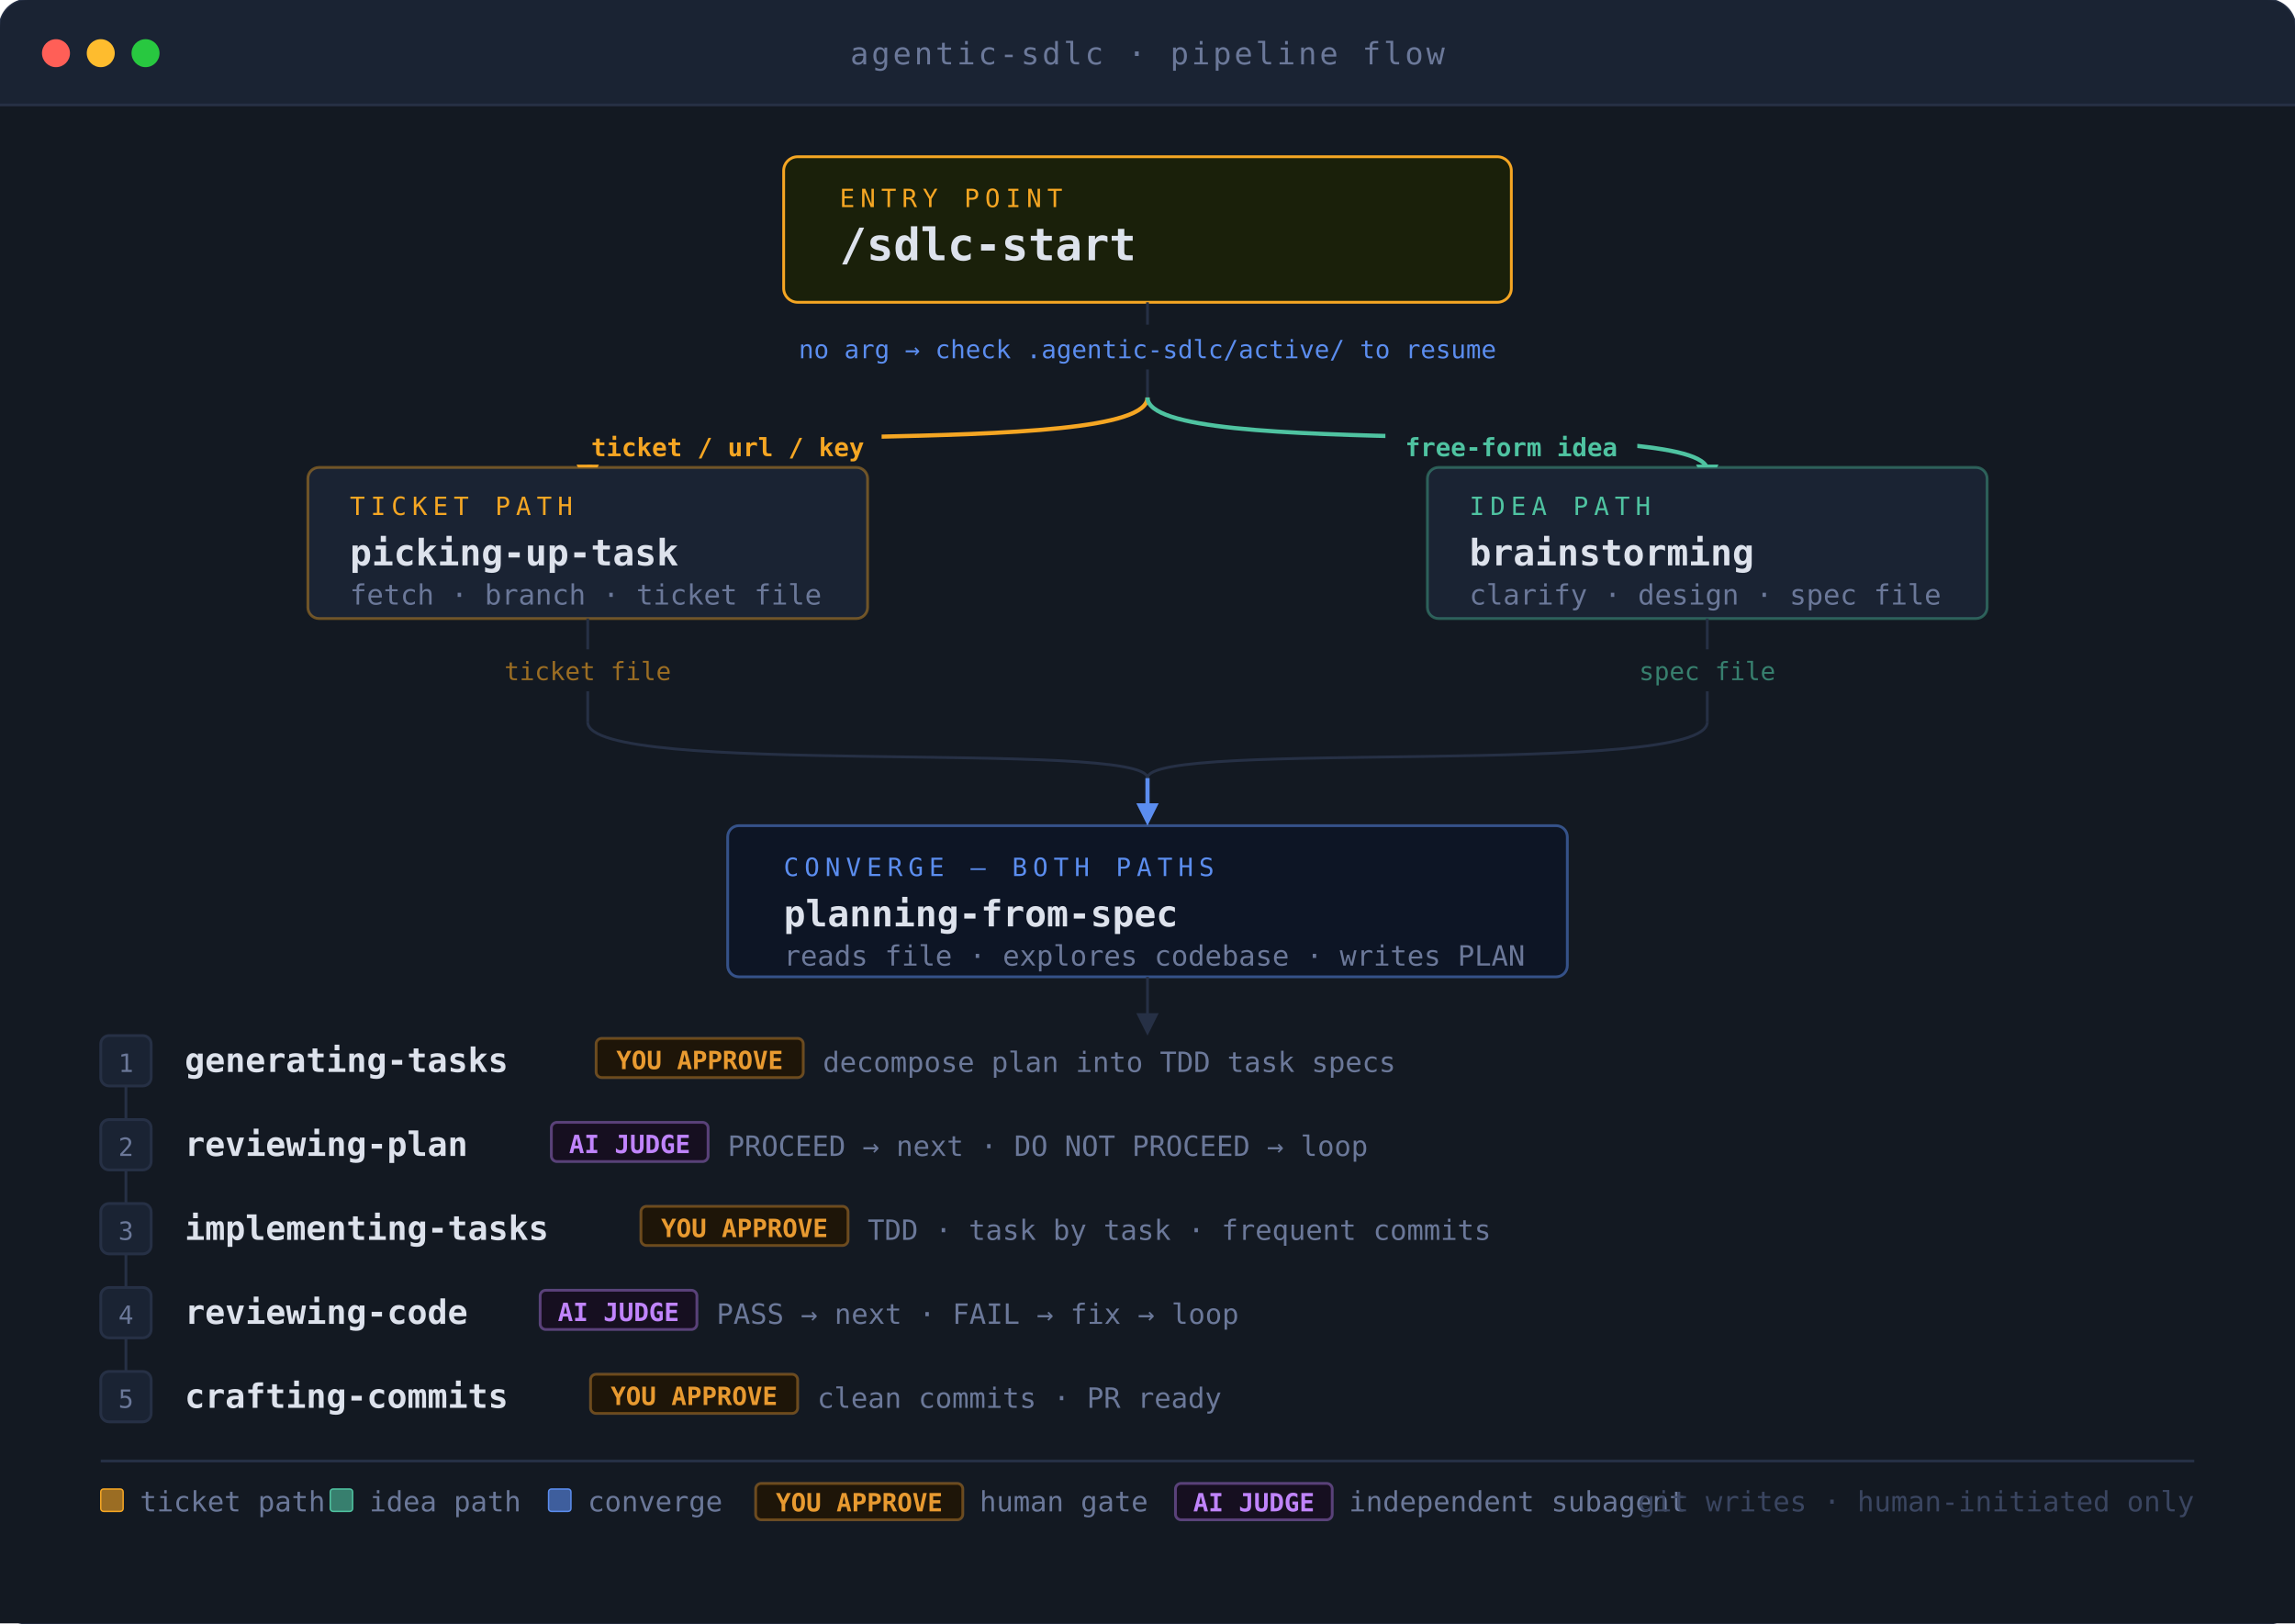
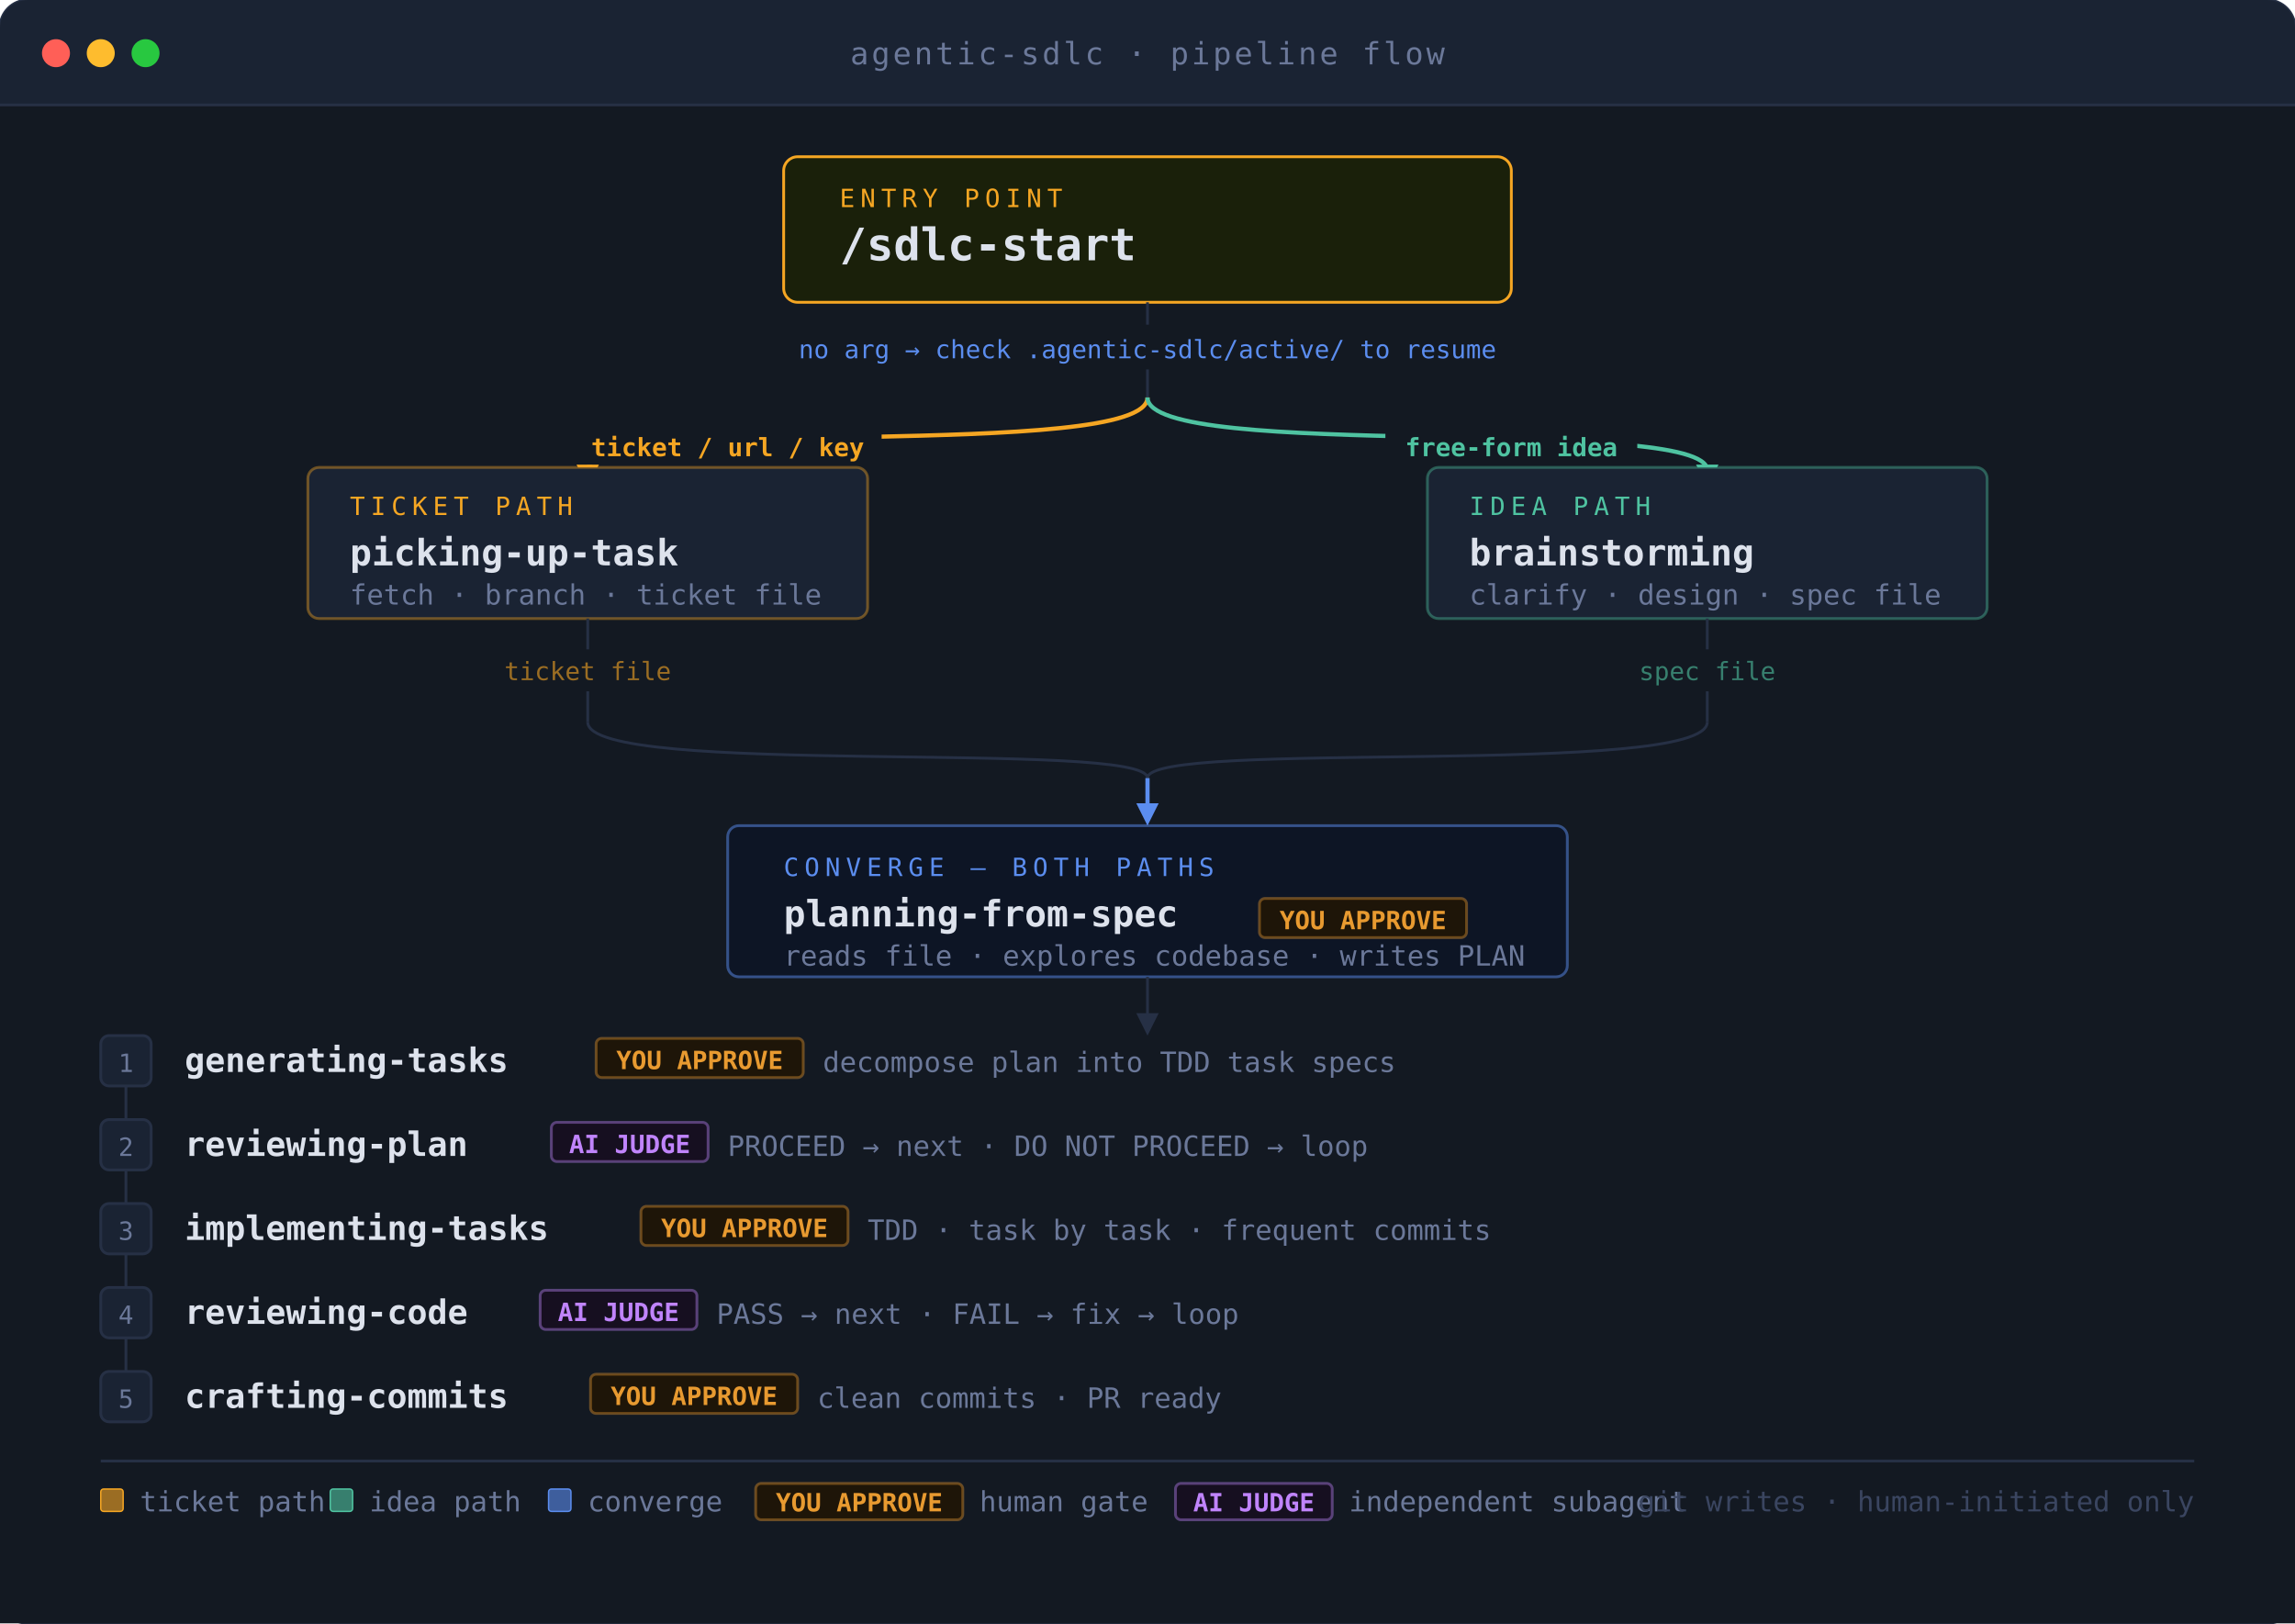
<svg xmlns="http://www.w3.org/2000/svg" viewBox="0 0 820 580" width="820" height="580" font-family="'SF Mono','Fira Code','Cascadia Code',Consolas,monospace">
  <rect width="820" height="580" rx="10" fill="#131922" />
  <rect width="820" height="580" rx="10" fill="none" stroke="#263045" stroke-width="1" />
  <rect width="820" height="38" rx="10" fill="#1A2333" />
  <rect y="28" width="820" height="10" fill="#1A2333" />
  <rect y="37" width="820" height="1" fill="#263045" />
  <circle cx="20" cy="19" r="5" fill="#FF5F57" />
  <circle cx="36" cy="19" r="5" fill="#FEBC2E" />
  <circle cx="52" cy="19" r="5" fill="#28C840" />
  <text x="410" y="23" text-anchor="middle" font-size="11" letter-spacing="1" fill="#6B7899">agentic-sdlc · pipeline flow</text>
  <rect x="0" y="38" width="820" height="542" fill="#131922" />
  <rect x="280" y="56" width="260" height="52" rx="5" fill="#1A200A" stroke="#F5A623" stroke-width="1" />
  <text x="300" y="74" font-size="9" letter-spacing="2" fill="#F5A623">ENTRY POINT</text>
  <text x="300" y="93" font-size="16" font-weight="700" fill="#DDE2EC">/sdlc-start</text>
  <line x1="410" y1="108" x2="410" y2="116" stroke="#263045" stroke-width="1" />
  <rect x="255" y="117" width="310" height="14" rx="2" fill="#131922" />
  <text x="410" y="128" text-anchor="middle" font-size="9" fill="#5B8DEF">no arg → check .agentic-sdlc/active/ to resume</text>
  <line x1="410" y1="132" x2="410" y2="142" stroke="#263045" stroke-width="1" />
  <path d="M410,142 C410,165 210,148 210,168" stroke="#F5A623" stroke-width="1.5" fill="none" />
  <polygon points="206,166 210,174 214,166" fill="#F5A623" />
  <path d="M410,142 C410,165 610,148 610,168" stroke="#4FC3A1" stroke-width="1.5" fill="none" />
  <polygon points="606,166 610,174 614,166" fill="#4FC3A1" />
  <rect x="205" y="153" width="110" height="13" rx="2" fill="#131922" />
  <text x="260" y="163" text-anchor="middle" font-size="9" font-weight="700" fill="#F5A623">ticket / url / key</text>
  <rect x="495" y="153" width="90" height="13" rx="2" fill="#131922" />
  <text x="540" y="163" text-anchor="middle" font-size="9" font-weight="700" fill="#4FC3A1">free-form idea</text>
  <rect x="110" y="167" width="200" height="54" rx="4" fill="#1A2333" stroke="#F5A623" stroke-opacity="0.4" stroke-width="1" />
  <text x="125" y="184" font-size="9" letter-spacing="2" fill="#F5A623">TICKET PATH</text>
  <text x="125" y="202" font-size="13" font-weight="700" fill="#DDE2EC">picking-up-task</text>
  <text x="125" y="216" font-size="10" fill="#6B7899">fetch · branch · ticket file</text>
  <rect x="510" y="167" width="200" height="54" rx="4" fill="#1A2333" stroke="#4FC3A1" stroke-opacity="0.4" stroke-width="1" />
  <text x="525" y="184" font-size="9" letter-spacing="2" fill="#4FC3A1">IDEA PATH</text>
  <text x="525" y="202" font-size="13" font-weight="700" fill="#DDE2EC">brainstorming</text>
  <text x="525" y="216" font-size="10" fill="#6B7899">clarify · design · spec file</text>
  <line x1="210" y1="221" x2="210" y2="232" stroke="#263045" stroke-width="1" />
  <line x1="610" y1="221" x2="610" y2="232" stroke="#263045" stroke-width="1" />
  <rect x="170" y="233" width="80" height="13" rx="2" fill="#131922" />
  <text x="210" y="243" text-anchor="middle" font-size="9" fill="#F5A623" fill-opacity="0.6">ticket file</text>
  <rect x="572" y="233" width="76" height="13" rx="2" fill="#131922" />
  <text x="610" y="243" text-anchor="middle" font-size="9" fill="#4FC3A1" fill-opacity="0.6">spec file</text>
  <line x1="210" y1="247" x2="210" y2="258" stroke="#263045" stroke-width="1" />
  <line x1="610" y1="247" x2="610" y2="258" stroke="#263045" stroke-width="1" />
  <path d="M210,258 C210,278 410,264 410,278" stroke="#263045" stroke-width="1" fill="none" />
  <path d="M610,258 C610,278 410,264 410,278" stroke="#263045" stroke-width="1" fill="none" />
  <line x1="410" y1="278" x2="410" y2="290" stroke="#5B8DEF" stroke-width="1.5" />
  <polygon points="406,287 410,295 414,287" fill="#5B8DEF" />
  <rect x="260" y="295" width="300" height="54" rx="4" fill="#0D1525" stroke="#5B8DEF" stroke-opacity="0.5" stroke-width="1" />
  <text x="280" y="313" font-size="9" letter-spacing="2" fill="#5B8DEF">CONVERGE — BOTH PATHS</text>
  <text x="280" y="331" font-size="13" font-weight="700" fill="#DDE2EC">planning-from-spec</text>
+   <rect x="450" y="321" width="74" height="14" rx="2" fill="#1E1508" stroke="#E89A30" stroke-opacity="0.4" stroke-width="1" />
+   <text x="487" y="332" text-anchor="middle" font-size="9" font-weight="700" fill="#E89A30">YOU APPROVE</text>
  <text x="280" y="345" font-size="10" fill="#6B7899">reads file · explores codebase · writes PLAN</text>
  <line x1="410" y1="349" x2="410" y2="365" stroke="#263045" stroke-width="1" />
  <polygon points="406,362 410,370 414,362" fill="#263045" />
  <line x1="45" y1="388" x2="45" y2="400" stroke="#263045" stroke-width="1" />
  <line x1="45" y1="418" x2="45" y2="430" stroke="#263045" stroke-width="1" />
  <line x1="45" y1="448" x2="45" y2="460" stroke="#263045" stroke-width="1" />
  <line x1="45" y1="478" x2="45" y2="490" stroke="#263045" stroke-width="1" />
  <rect x="36" y="370" width="18" height="18" rx="3" fill="#1A2333" stroke="#263045" stroke-width="1" />
  <text x="45" y="383" text-anchor="middle" font-size="9" fill="#6B7899">1</text>
  <text x="66" y="383" font-size="12" font-weight="600" fill="#DDE2EC">generating-tasks</text>
  <rect x="213" y="371" width="74" height="14" rx="2" fill="#1E1508" stroke="#E89A30" stroke-opacity="0.4" stroke-width="1" />
  <text x="250" y="382" text-anchor="middle" font-size="9" font-weight="700" fill="#E89A30">YOU APPROVE</text>
  <text x="294" y="383" font-size="10" fill="#6B7899">decompose plan into TDD task specs</text>
  <rect x="36" y="400" width="18" height="18" rx="3" fill="#1A2333" stroke="#263045" stroke-width="1" />
  <text x="45" y="413" text-anchor="middle" font-size="9" fill="#6B7899">2</text>
  <text x="66" y="413" font-size="12" font-weight="600" fill="#DDE2EC">reviewing-plan</text>
  <rect x="197" y="401" width="56" height="14" rx="2" fill="#160F20" stroke="#C084FC" stroke-opacity="0.4" stroke-width="1" />
  <text x="225" y="412" text-anchor="middle" font-size="9" font-weight="700" fill="#C084FC">AI JUDGE</text>
  <text x="260" y="413" font-size="10" fill="#6B7899">PROCEED → next · DO NOT PROCEED → loop</text>
  <rect x="36" y="430" width="18" height="18" rx="3" fill="#1A2333" stroke="#263045" stroke-width="1" />
  <text x="45" y="443" text-anchor="middle" font-size="9" fill="#6B7899">3</text>
  <text x="66" y="443" font-size="12" font-weight="600" fill="#DDE2EC">implementing-tasks</text>
  <rect x="229" y="431" width="74" height="14" rx="2" fill="#1E1508" stroke="#E89A30" stroke-opacity="0.4" stroke-width="1" />
  <text x="266" y="442" text-anchor="middle" font-size="9" font-weight="700" fill="#E89A30">YOU APPROVE</text>
  <text x="310" y="443" font-size="10" fill="#6B7899">TDD · task by task · frequent commits</text>
  <rect x="36" y="460" width="18" height="18" rx="3" fill="#1A2333" stroke="#263045" stroke-width="1" />
  <text x="45" y="473" text-anchor="middle" font-size="9" fill="#6B7899">4</text>
  <text x="66" y="473" font-size="12" font-weight="600" fill="#DDE2EC">reviewing-code</text>
  <rect x="193" y="461" width="56" height="14" rx="2" fill="#160F20" stroke="#C084FC" stroke-opacity="0.4" stroke-width="1" />
  <text x="221" y="472" text-anchor="middle" font-size="9" font-weight="700" fill="#C084FC">AI JUDGE</text>
  <text x="256" y="473" font-size="10" fill="#6B7899">PASS → next · FAIL → fix → loop</text>
  <rect x="36" y="490" width="18" height="18" rx="3" fill="#1A2333" stroke="#263045" stroke-width="1" />
  <text x="45" y="503" text-anchor="middle" font-size="9" fill="#6B7899">5</text>
  <text x="66" y="503" font-size="12" font-weight="600" fill="#DDE2EC">crafting-commits</text>
  <rect x="211" y="491" width="74" height="14" rx="2" fill="#1E1508" stroke="#E89A30" stroke-opacity="0.4" stroke-width="1" />
  <text x="248" y="502" text-anchor="middle" font-size="9" font-weight="700" fill="#E89A30">YOU APPROVE</text>
  <text x="292" y="503" font-size="10" fill="#6B7899">clean commits · PR ready</text>
  <line x1="36" y1="522" x2="784" y2="522" stroke="#263045" stroke-width="1" />
  <rect x="36" y="532" width="8" height="8" rx="1" fill="#F5A623" fill-opacity="0.6" stroke="#F5A623" stroke-width="0.5" />
  <text x="50" y="540" font-size="10" fill="#6B7899">ticket path</text>
  <rect x="118" y="532" width="8" height="8" rx="1" fill="#4FC3A1" fill-opacity="0.6" stroke="#4FC3A1" stroke-width="0.5" />
  <text x="132" y="540" font-size="10" fill="#6B7899">idea path</text>
  <rect x="196" y="532" width="8" height="8" rx="1" fill="#5B8DEF" fill-opacity="0.6" stroke="#5B8DEF" stroke-width="0.5" />
  <text x="210" y="540" font-size="10" fill="#6B7899">converge</text>
  <rect x="270" y="530" width="74" height="13" rx="2" fill="#1E1508" stroke="#E89A30" stroke-opacity="0.4" stroke-width="1" />
  <text x="307" y="540" text-anchor="middle" font-size="9" font-weight="700" fill="#E89A30">YOU APPROVE</text>
  <text x="350" y="540" font-size="10" fill="#6B7899">human gate</text>
  <rect x="420" y="530" width="56" height="13" rx="2" fill="#160F20" stroke="#C084FC" stroke-opacity="0.4" stroke-width="1" />
  <text x="448" y="540" text-anchor="middle" font-size="9" font-weight="700" fill="#C084FC">AI JUDGE</text>
  <text x="482" y="540" font-size="10" fill="#6B7899">independent subagent</text>
  <text x="784" y="540" text-anchor="end" font-size="10" fill="#3A4560">git writes · human-initiated only</text>
</svg>
